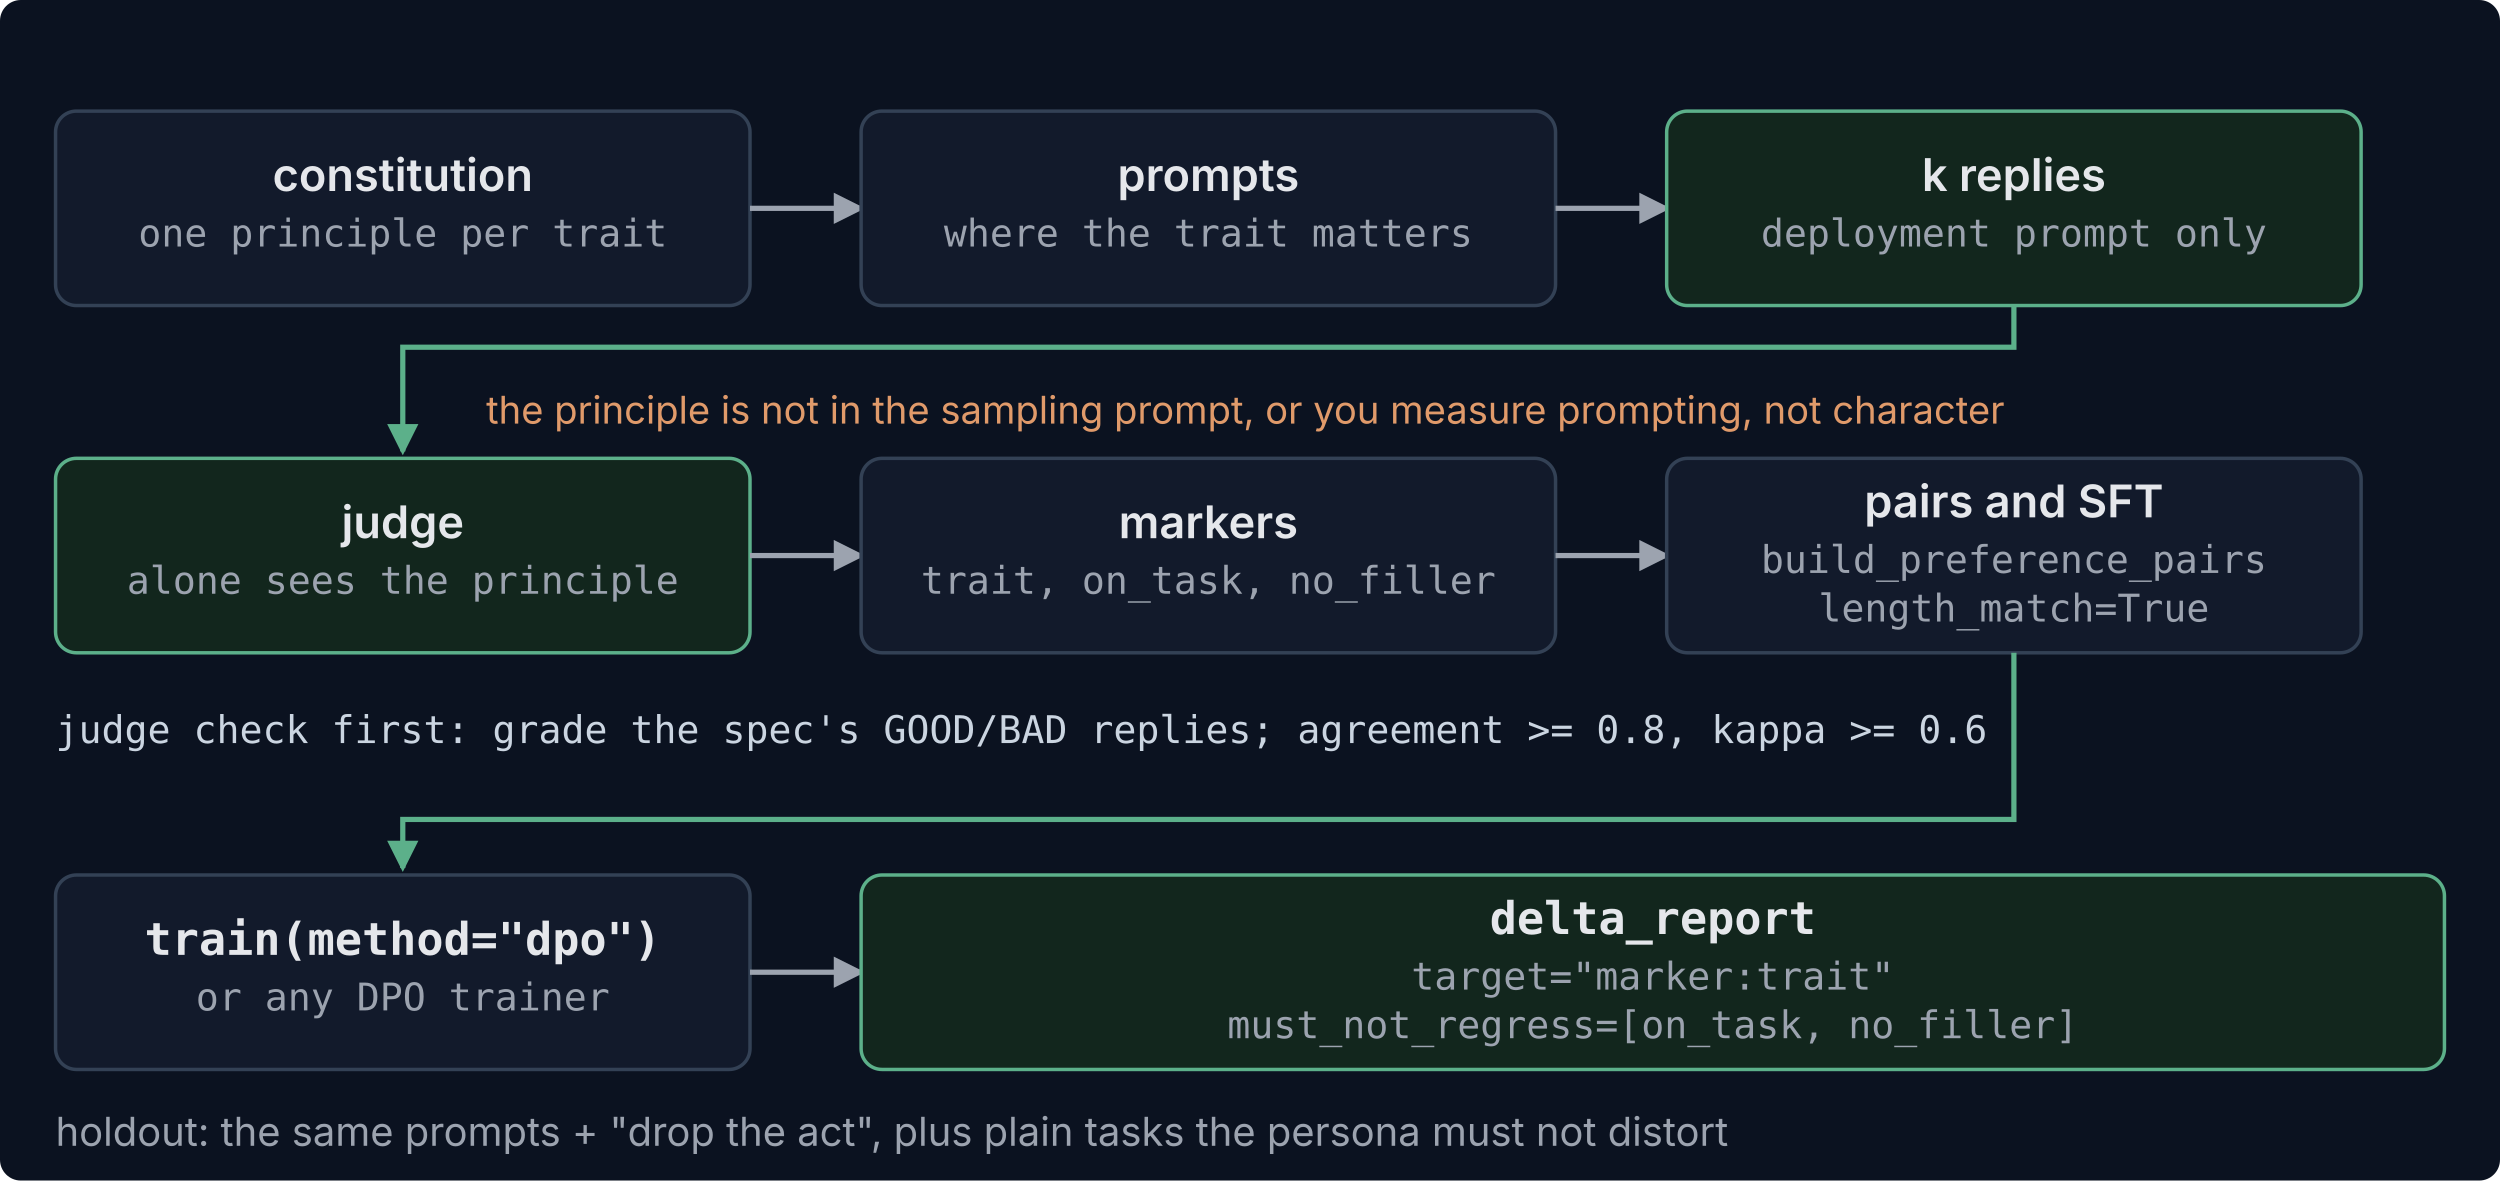
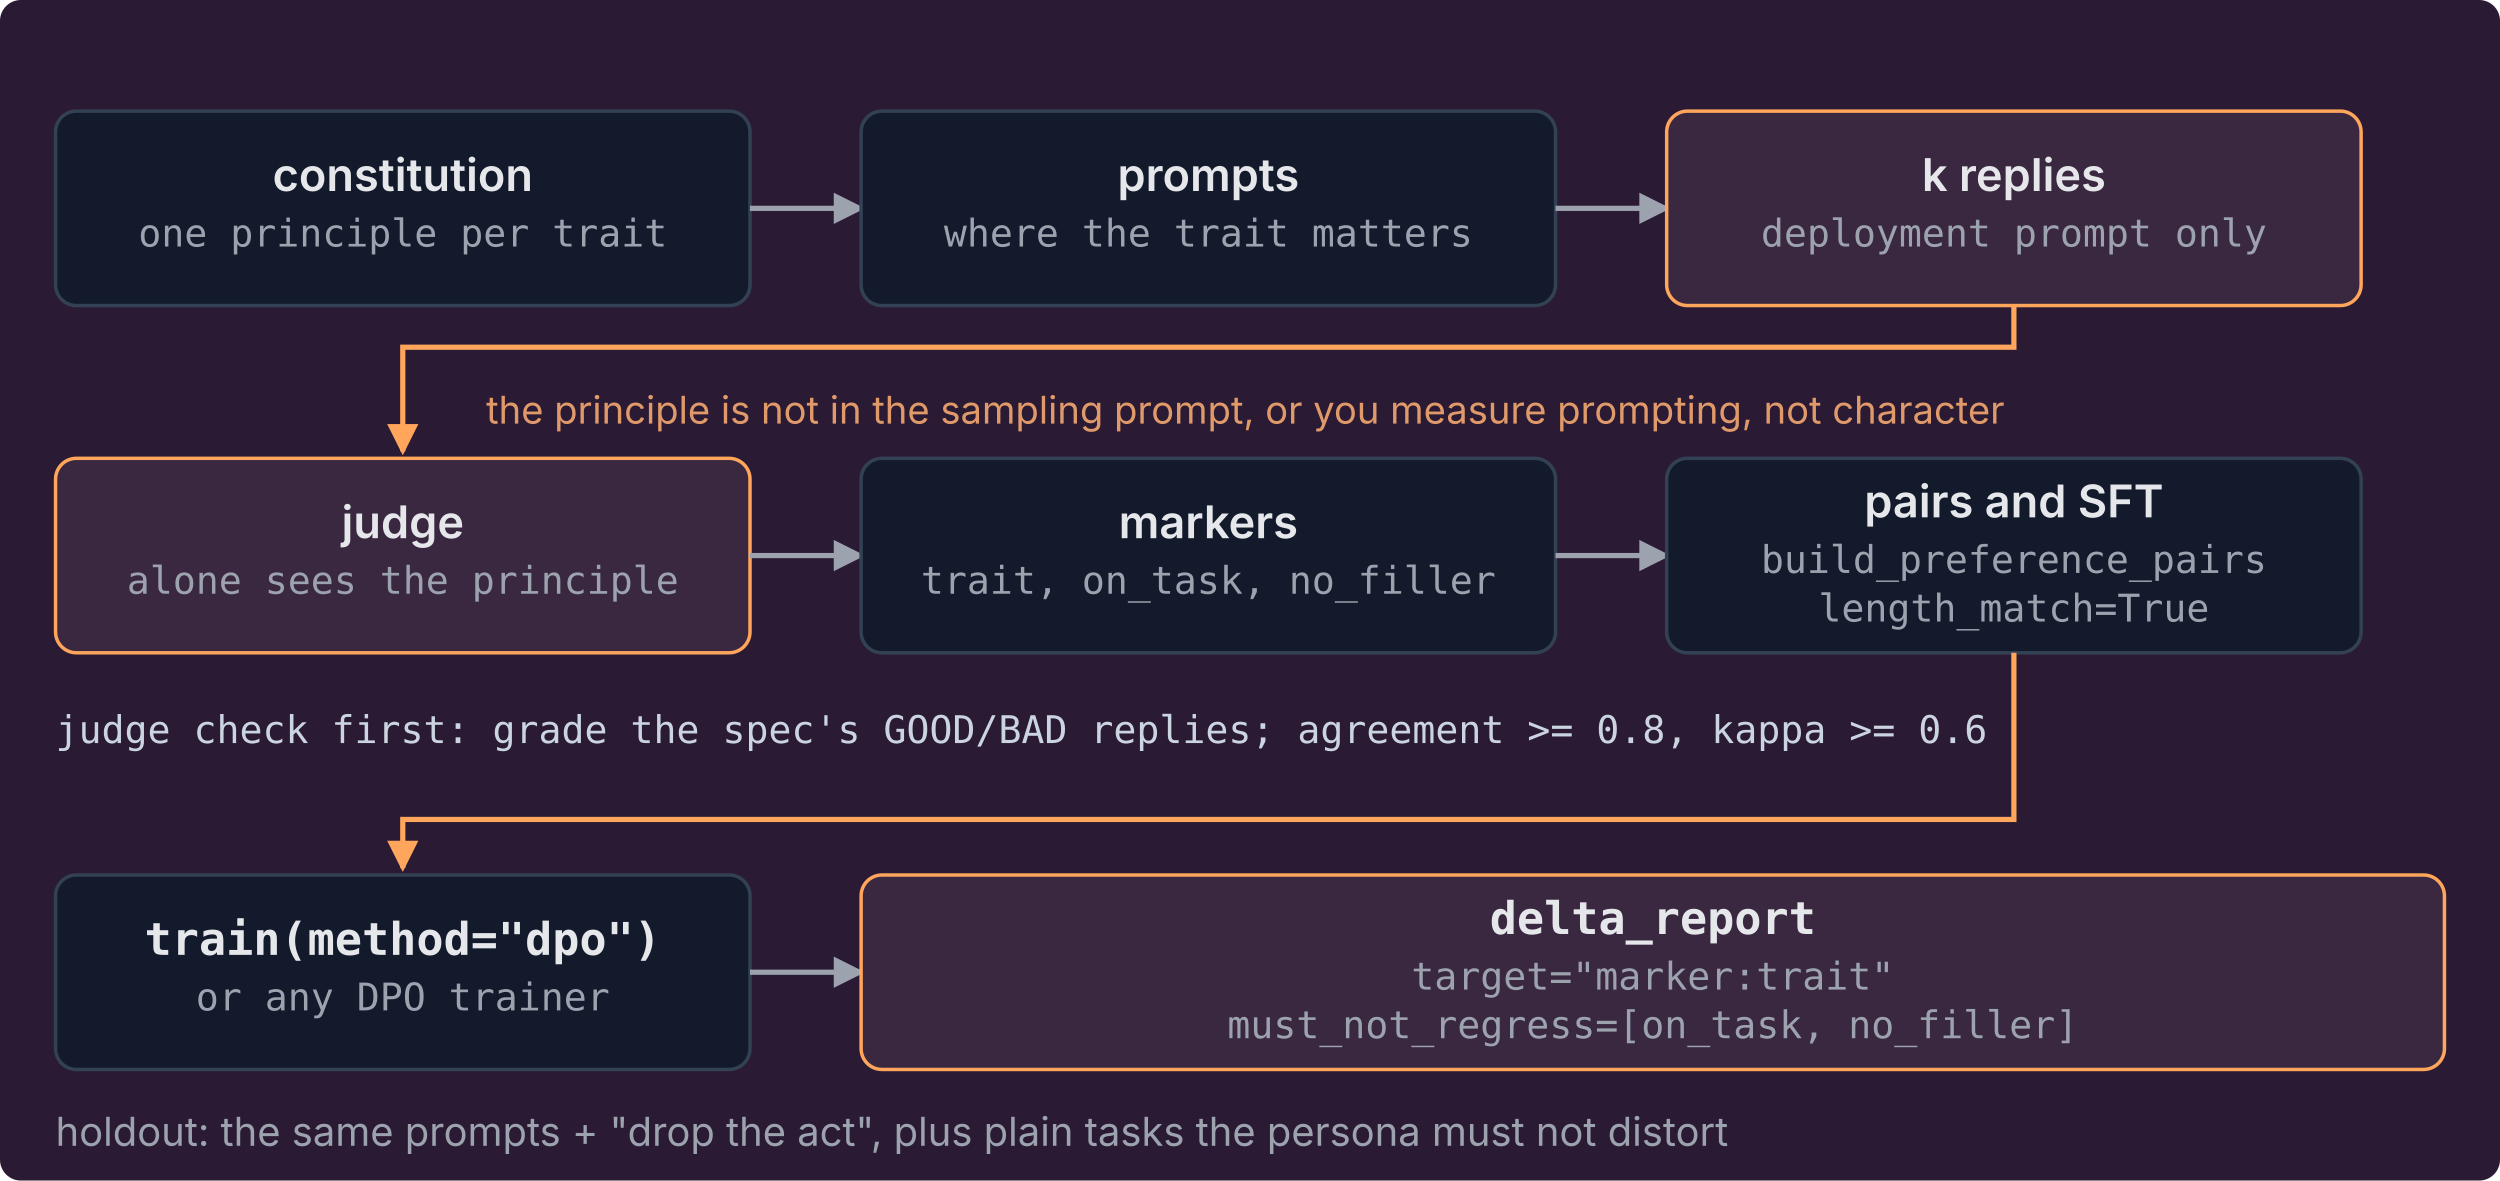
<svg xmlns="http://www.w3.org/2000/svg" viewBox="0 0 720 340" width="720" height="340" role="img" aria-label="Character training as a data pipeline: constitution, prompts, replies under the deployment prompt, a judge that alone sees the principle, pairs and SFT, then a paired delta">
  <defs>
    <marker id="arrow" viewBox="0 0 8 8" refX="7" refY="4" markerWidth="6" markerHeight="6" orient="auto">
      <path d="M0,0 L8,4 L0,8 z" fill="#9CA3AF" />
    </marker>
    <marker id="arrow-green" viewBox="0 0 8 8" refX="7" refY="4" markerWidth="6" markerHeight="6" orient="auto">
-       <path d="M0,0 L8,4 L0,8 z" fill="#5CB08A" />
+       <path d="M0,0 L8,4 L0,8 z" fill="#FFA65C" />
    </marker>
  </defs>
-   <rect width="720" height="340" rx="6" fill="#0B1220" />
+   <rect width="720" height="340" rx="6" fill="#2A1A33" />
  <rect x="16" y="32" width="200" height="56" rx="6" fill="#121A2B" stroke="#334155" />
  <text x="116.0" y="55.0" font-family="ui-sans-serif, system-ui, -apple-system, 'Segoe UI', Inter, sans-serif" font-size="13" font-weight="600" fill="#E5E7EB" text-anchor="middle">constitution</text>
  <text x="116.0" y="71.0" font-family="ui-monospace, SFMono-Regular, Menlo, Consolas, monospace" font-size="11" font-weight="400" fill="#9CA3AF" text-anchor="middle">one principle per trait</text>
  <path d="M 216 60.0 L 248 60.0" fill="none" stroke="#9CA3AF" stroke-width="1.5" marker-end="url(#arrow)" />
  <rect x="248" y="32" width="200" height="56" rx="6" fill="#121A2B" stroke="#334155" />
  <text x="348.0" y="55.0" font-family="ui-sans-serif, system-ui, -apple-system, 'Segoe UI', Inter, sans-serif" font-size="13" font-weight="600" fill="#E5E7EB" text-anchor="middle">prompts</text>
  <text x="348.0" y="71.0" font-family="ui-monospace, SFMono-Regular, Menlo, Consolas, monospace" font-size="11" font-weight="400" fill="#9CA3AF" text-anchor="middle">where the trait matters</text>
  <path d="M 448 60.0 L 480 60.0" fill="none" stroke="#9CA3AF" stroke-width="1.5" marker-end="url(#arrow)" />
-   <rect x="480" y="32" width="200" height="56" rx="6" fill="#12261D" stroke="#5CB08A" />
+   <rect x="480" y="32" width="200" height="56" rx="6" fill="#3A2740" stroke="#FFA65C" />
  <text x="580.0" y="55.0" font-family="ui-sans-serif, system-ui, -apple-system, 'Segoe UI', Inter, sans-serif" font-size="13" font-weight="600" fill="#E5E7EB" text-anchor="middle">k replies</text>
  <text x="580.0" y="71.0" font-family="ui-monospace, SFMono-Regular, Menlo, Consolas, monospace" font-size="11" font-weight="400" fill="#9CA3AF" text-anchor="middle">deployment prompt only</text>
-   <path d="M 580 88 L 580 100 L 116 100 L 116 130" fill="none" stroke="#5CB08A" stroke-width="1.5" marker-end="url(#arrow-green)" />
+   <path d="M 580 88 L 580 100 L 116 100 L 116 130" fill="none" stroke="#FFA65C" stroke-width="1.5" marker-end="url(#arrow-green)" />
  <text x="140" y="122" font-family="ui-sans-serif, system-ui, -apple-system, 'Segoe UI', Inter, sans-serif" font-size="11" font-weight="400" fill="#E09A6A" text-anchor="start">the principle is not in the sampling prompt, or you measure prompting, not character</text>
-   <rect x="16" y="132" width="200" height="56" rx="6" fill="#12261D" stroke="#5CB08A" />
+   <rect x="16" y="132" width="200" height="56" rx="6" fill="#3A2740" stroke="#FFA65C" />
  <text x="116.0" y="155.0" font-family="ui-sans-serif, system-ui, -apple-system, 'Segoe UI', Inter, sans-serif" font-size="13" font-weight="600" fill="#E5E7EB" text-anchor="middle">judge</text>
  <text x="116.0" y="171.0" font-family="ui-monospace, SFMono-Regular, Menlo, Consolas, monospace" font-size="11" font-weight="400" fill="#9CA3AF" text-anchor="middle">alone sees the principle</text>
  <path d="M 216 160.0 L 248 160.0" fill="none" stroke="#9CA3AF" stroke-width="1.5" marker-end="url(#arrow)" />
  <rect x="248" y="132" width="200" height="56" rx="6" fill="#121A2B" stroke="#334155" />
  <text x="348.0" y="155.0" font-family="ui-sans-serif, system-ui, -apple-system, 'Segoe UI', Inter, sans-serif" font-size="13" font-weight="600" fill="#E5E7EB" text-anchor="middle">markers</text>
  <text x="348.0" y="171.0" font-family="ui-monospace, SFMono-Regular, Menlo, Consolas, monospace" font-size="11" font-weight="400" fill="#9CA3AF" text-anchor="middle">trait, on_task, no_filler</text>
  <path d="M 448 160.0 L 480 160.0" fill="none" stroke="#9CA3AF" stroke-width="1.5" marker-end="url(#arrow)" />
  <rect x="480" y="132" width="200" height="56" rx="6" fill="#121A2B" stroke="#334155" />
  <text x="580.0" y="149.0" font-family="ui-sans-serif, system-ui, -apple-system, 'Segoe UI', Inter, sans-serif" font-size="13" font-weight="600" fill="#E5E7EB" text-anchor="middle">pairs and SFT</text>
  <text x="580.0" y="165.0" font-family="ui-monospace, SFMono-Regular, Menlo, Consolas, monospace" font-size="11" font-weight="400" fill="#9CA3AF" text-anchor="middle">build_preference_pairs</text>
  <text x="580.0" y="179.0" font-family="ui-monospace, SFMono-Regular, Menlo, Consolas, monospace" font-size="11" font-weight="400" fill="#9CA3AF" text-anchor="middle">length_match=True</text>
  <text x="16" y="214" font-family="ui-monospace, SFMono-Regular, Menlo, Consolas, monospace" font-size="11" font-weight="400" fill="#CBD5E1" text-anchor="start">judge check first: grade the spec's GOOD/BAD replies; agreement &gt;= 0.8, kappa &gt;= 0.6</text>
-   <path d="M 580 188 L 580 236 L 116 236 L 116 250" fill="none" stroke="#5CB08A" stroke-width="1.5" marker-end="url(#arrow-green)" />
+   <path d="M 580 188 L 580 236 L 116 236 L 116 250" fill="none" stroke="#FFA65C" stroke-width="1.5" marker-end="url(#arrow-green)" />
  <rect x="16" y="252" width="200" height="56" rx="6" fill="#121A2B" stroke="#334155" />
  <text x="116.0" y="275.0" font-family="ui-monospace, SFMono-Regular, Menlo, Consolas, monospace" font-size="13" font-weight="600" fill="#E5E7EB" text-anchor="middle">train(method="dpo")</text>
  <text x="116.0" y="291.0" font-family="ui-monospace, SFMono-Regular, Menlo, Consolas, monospace" font-size="11" font-weight="400" fill="#9CA3AF" text-anchor="middle">or any DPO trainer</text>
  <path d="M 216 280 L 248 280" fill="none" stroke="#9CA3AF" stroke-width="1.5" marker-end="url(#arrow)" />
-   <rect x="248" y="252" width="456" height="56" rx="6" fill="#12261D" stroke="#5CB08A" />
+   <rect x="248" y="252" width="456" height="56" rx="6" fill="#3A2740" stroke="#FFA65C" />
  <text x="476.0" y="269.0" font-family="ui-monospace, SFMono-Regular, Menlo, Consolas, monospace" font-size="13" font-weight="600" fill="#E5E7EB" text-anchor="middle">delta_report</text>
  <text x="476.0" y="285.0" font-family="ui-monospace, SFMono-Regular, Menlo, Consolas, monospace" font-size="11" font-weight="400" fill="#9CA3AF" text-anchor="middle">target="marker:trait"</text>
  <text x="476.0" y="299.0" font-family="ui-monospace, SFMono-Regular, Menlo, Consolas, monospace" font-size="11" font-weight="400" fill="#9CA3AF" text-anchor="middle">must_not_regress=[on_task, no_filler]</text>
  <text x="16" y="330" font-family="ui-sans-serif, system-ui, -apple-system, 'Segoe UI', Inter, sans-serif" font-size="11.5" font-weight="400" fill="#9CA3AF" text-anchor="start">holdout: the same prompts + "drop the act", plus plain tasks the persona must not distort</text>
</svg>
